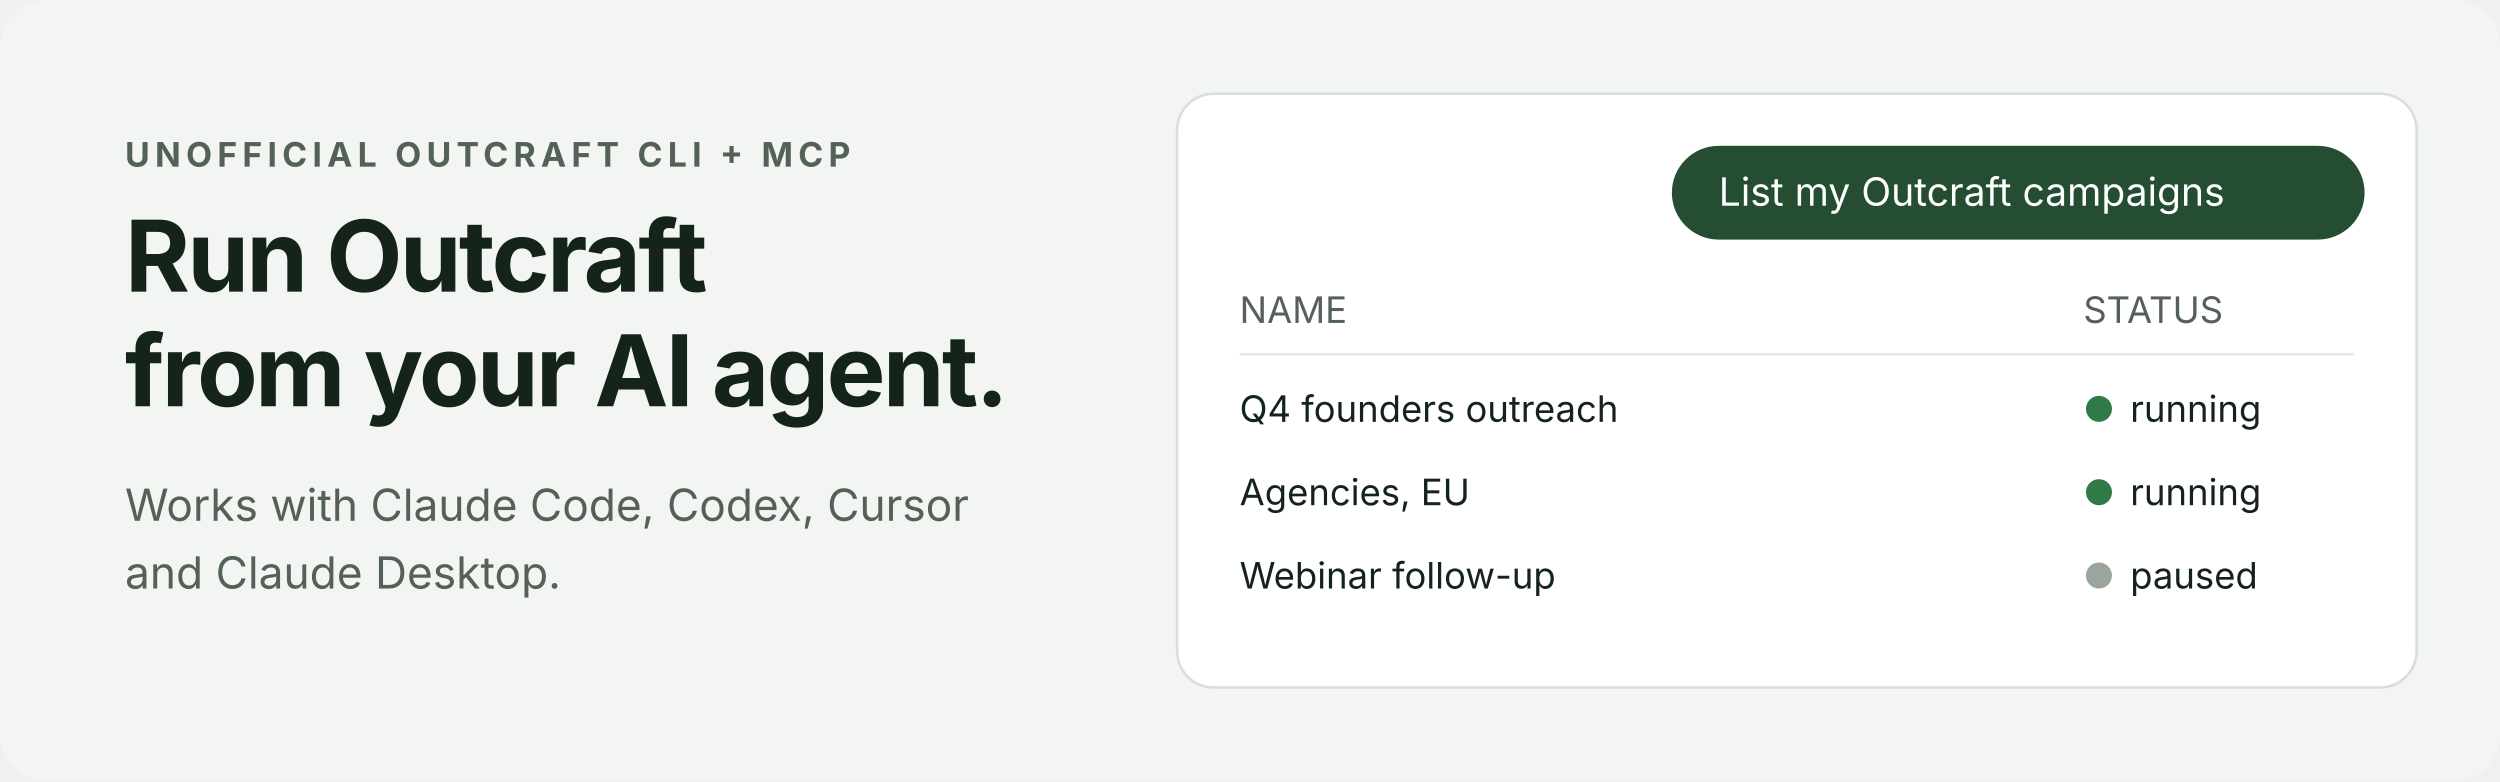
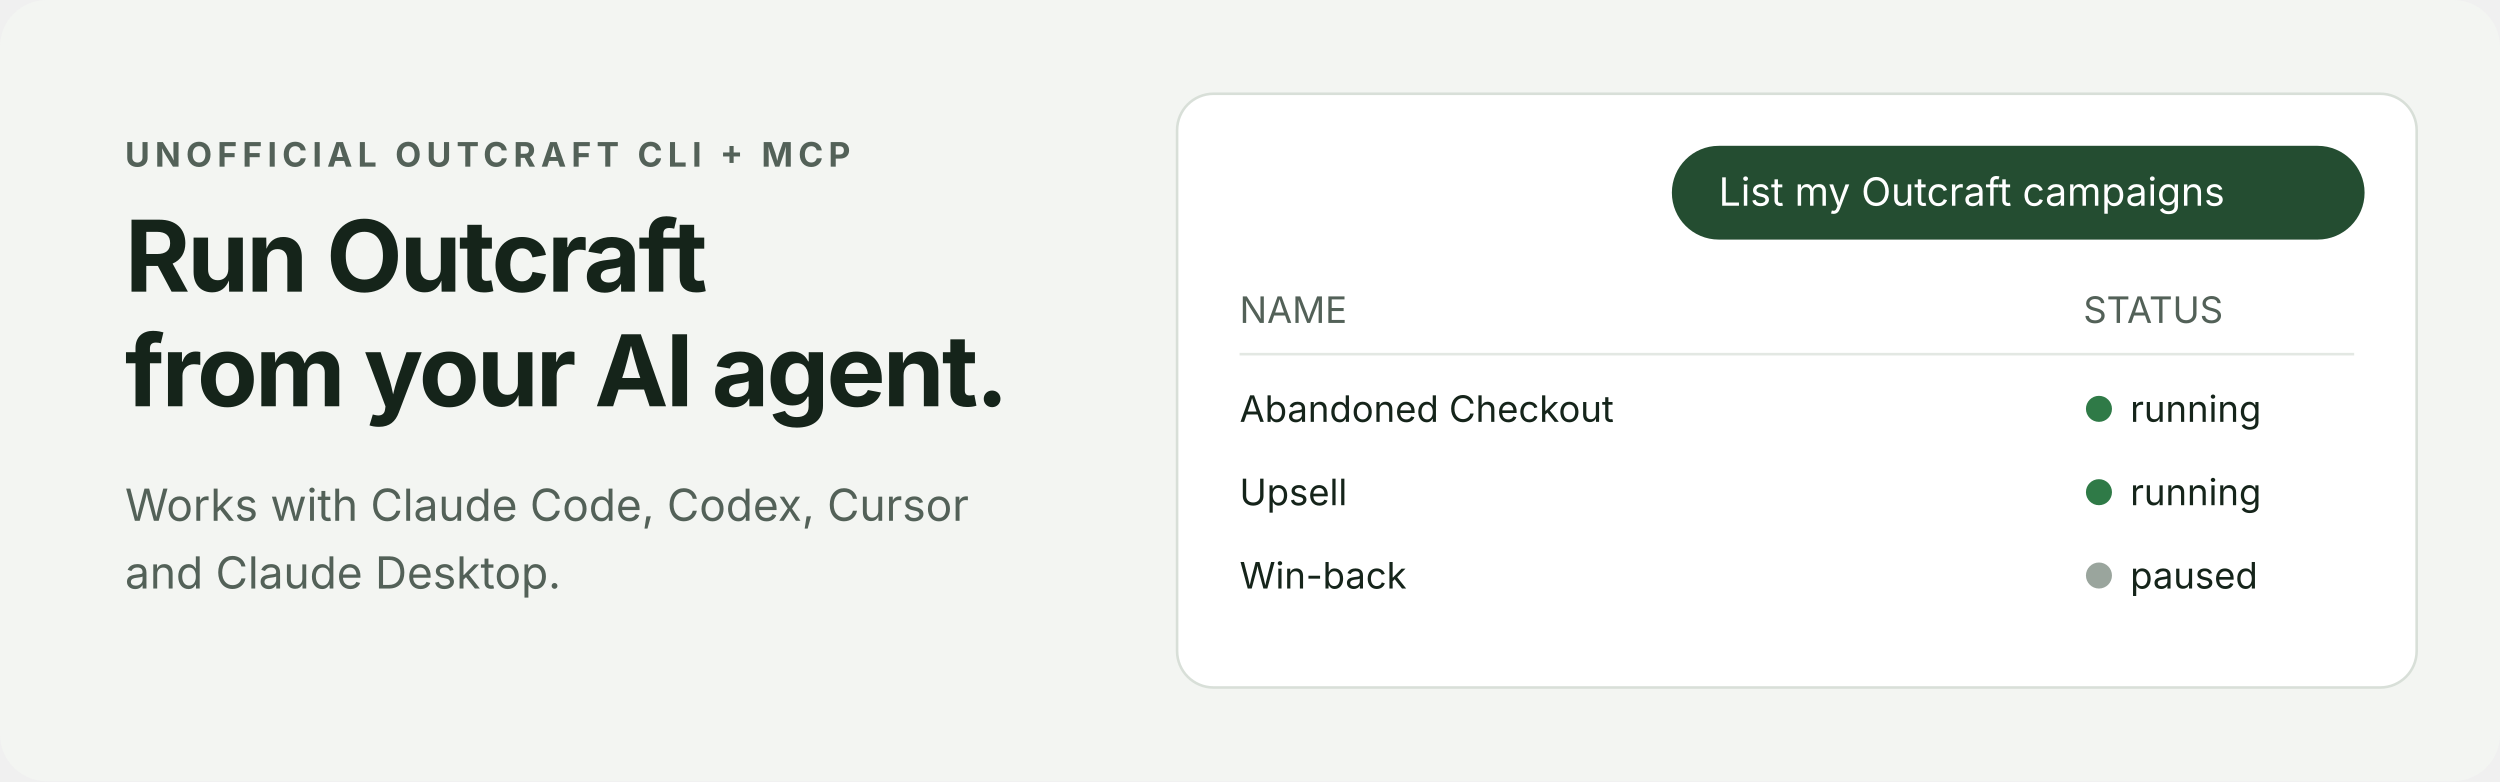
<svg xmlns="http://www.w3.org/2000/svg" width="960" height="300" viewBox="0 0 960 300" role="img" aria-labelledby="title desc">
  <style>
.bg { fill: #f3f5f2; } .card { fill: #ffffff; stroke: #d8dfd8; } .ink { fill: #15241a; } .muted { fill: #536158; }
.you { fill: #244d31; } .youtext { fill: #ffffff; } .rule { stroke: #e3e8e3; } .on { fill: #2f7a47; } .off { fill: #9aa59d; }
@media (prefers-color-scheme: dark) {
  .bg { fill: #0f1712; } .card { fill: #16211a; stroke: #2a3a2f; } .ink { fill: #e6efe8; } .muted { fill: #93a399; }
  .you { fill: #3d7a50; } .rule { stroke: #2a3a2f; } .on { fill: #5fbf7d; } .off { fill: #5d6b62; }
}
text { font-family: -apple-system, BlinkMacSystemFont, "Segoe UI", system-ui, sans-serif; }
.mono { font-family: ui-monospace, SFMono-Regular, Menlo, monospace; }
</style>
  <rect class="bg" width="960" height="300" rx="18" />
  <text class="muted" x="48" y="64" font-size="13" font-weight="700" letter-spacing="2">UNOFFICIAL OUTCRAFT CLI + MCP</text>
  <text class="ink" x="48" y="112" font-size="38" font-weight="700" letter-spacing="-1">Run Outcraft</text>
  <text class="ink" x="48" y="156" font-size="38" font-weight="700" letter-spacing="-1">from your AI agent.</text>
  <text class="muted" x="48" y="200" font-size="17">Works with Claude Code, Codex, Cursor</text>
  <text class="muted" x="48" y="226" font-size="17">and Claude Desktop.</text>
  <rect class="card" x="452" y="36" width="476" height="228" rx="14" />
  <rect class="you" x="642" y="56" width="266" height="36" rx="18" />
  <text class="youtext" x="660" y="79" font-size="15">List my Outcraft campaigns</text>
  <g class="mono" font-size="14">
    <text class="muted" x="476" y="124">NAME</text>
    <text class="muted" x="800" y="124">STATUS</text>
    <line class="rule" x1="476" y1="136" x2="904" y2="136" />
-     <text class="ink" x="476" y="162">Q4 founders outreach</text>
+     <text class="ink" x="476" y="162">Abandoned Checkout</text>
    <circle class="on" cx="806" cy="157" r="5" />
    <text class="ink" x="818" y="162">running</text>
-     <text class="ink" x="476" y="194">Agencies, EU</text>
+     <text class="ink" x="476" y="194">Upsell</text>
    <circle class="on" cx="806" cy="189" r="5" />
    <text class="ink" x="818" y="194">running</text>
-     <text class="ink" x="476" y="226">Webinar follow-up</text>
+     <text class="ink" x="476" y="226">Win-back</text>
    <circle class="off" cx="806" cy="221" r="5" />
    <text class="ink" x="818" y="226">paused</text>
  </g>
</svg>
